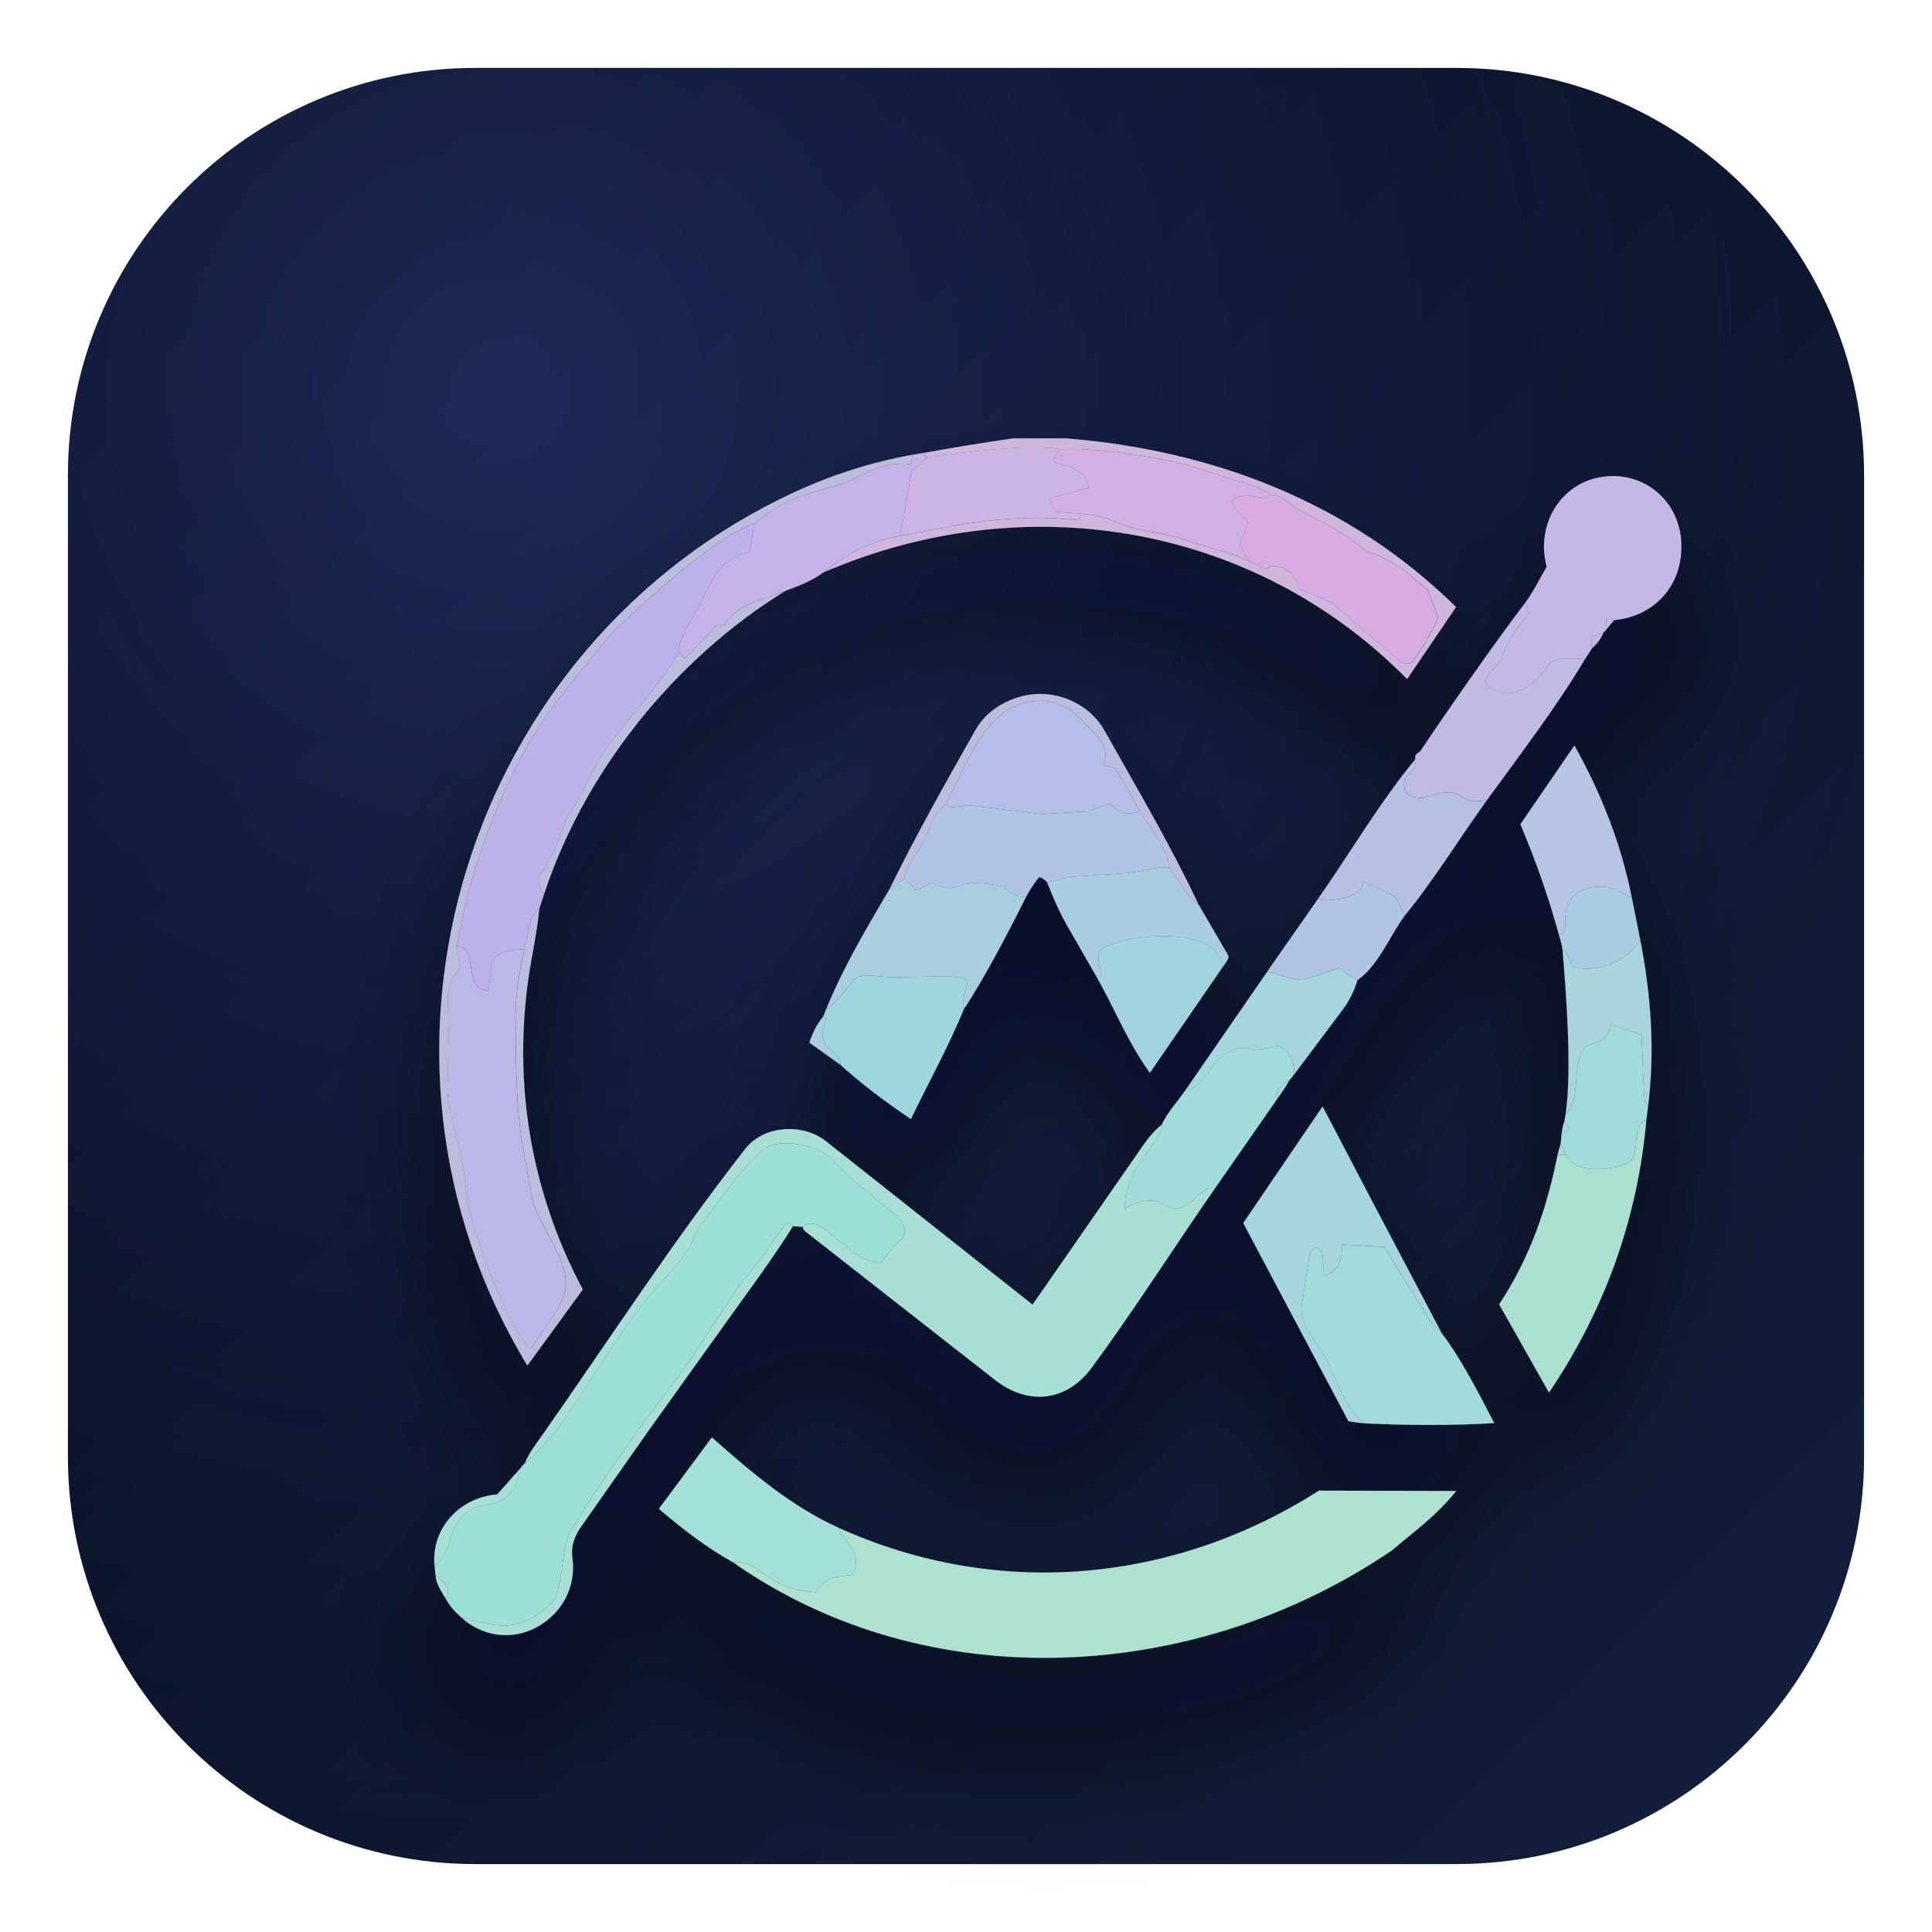
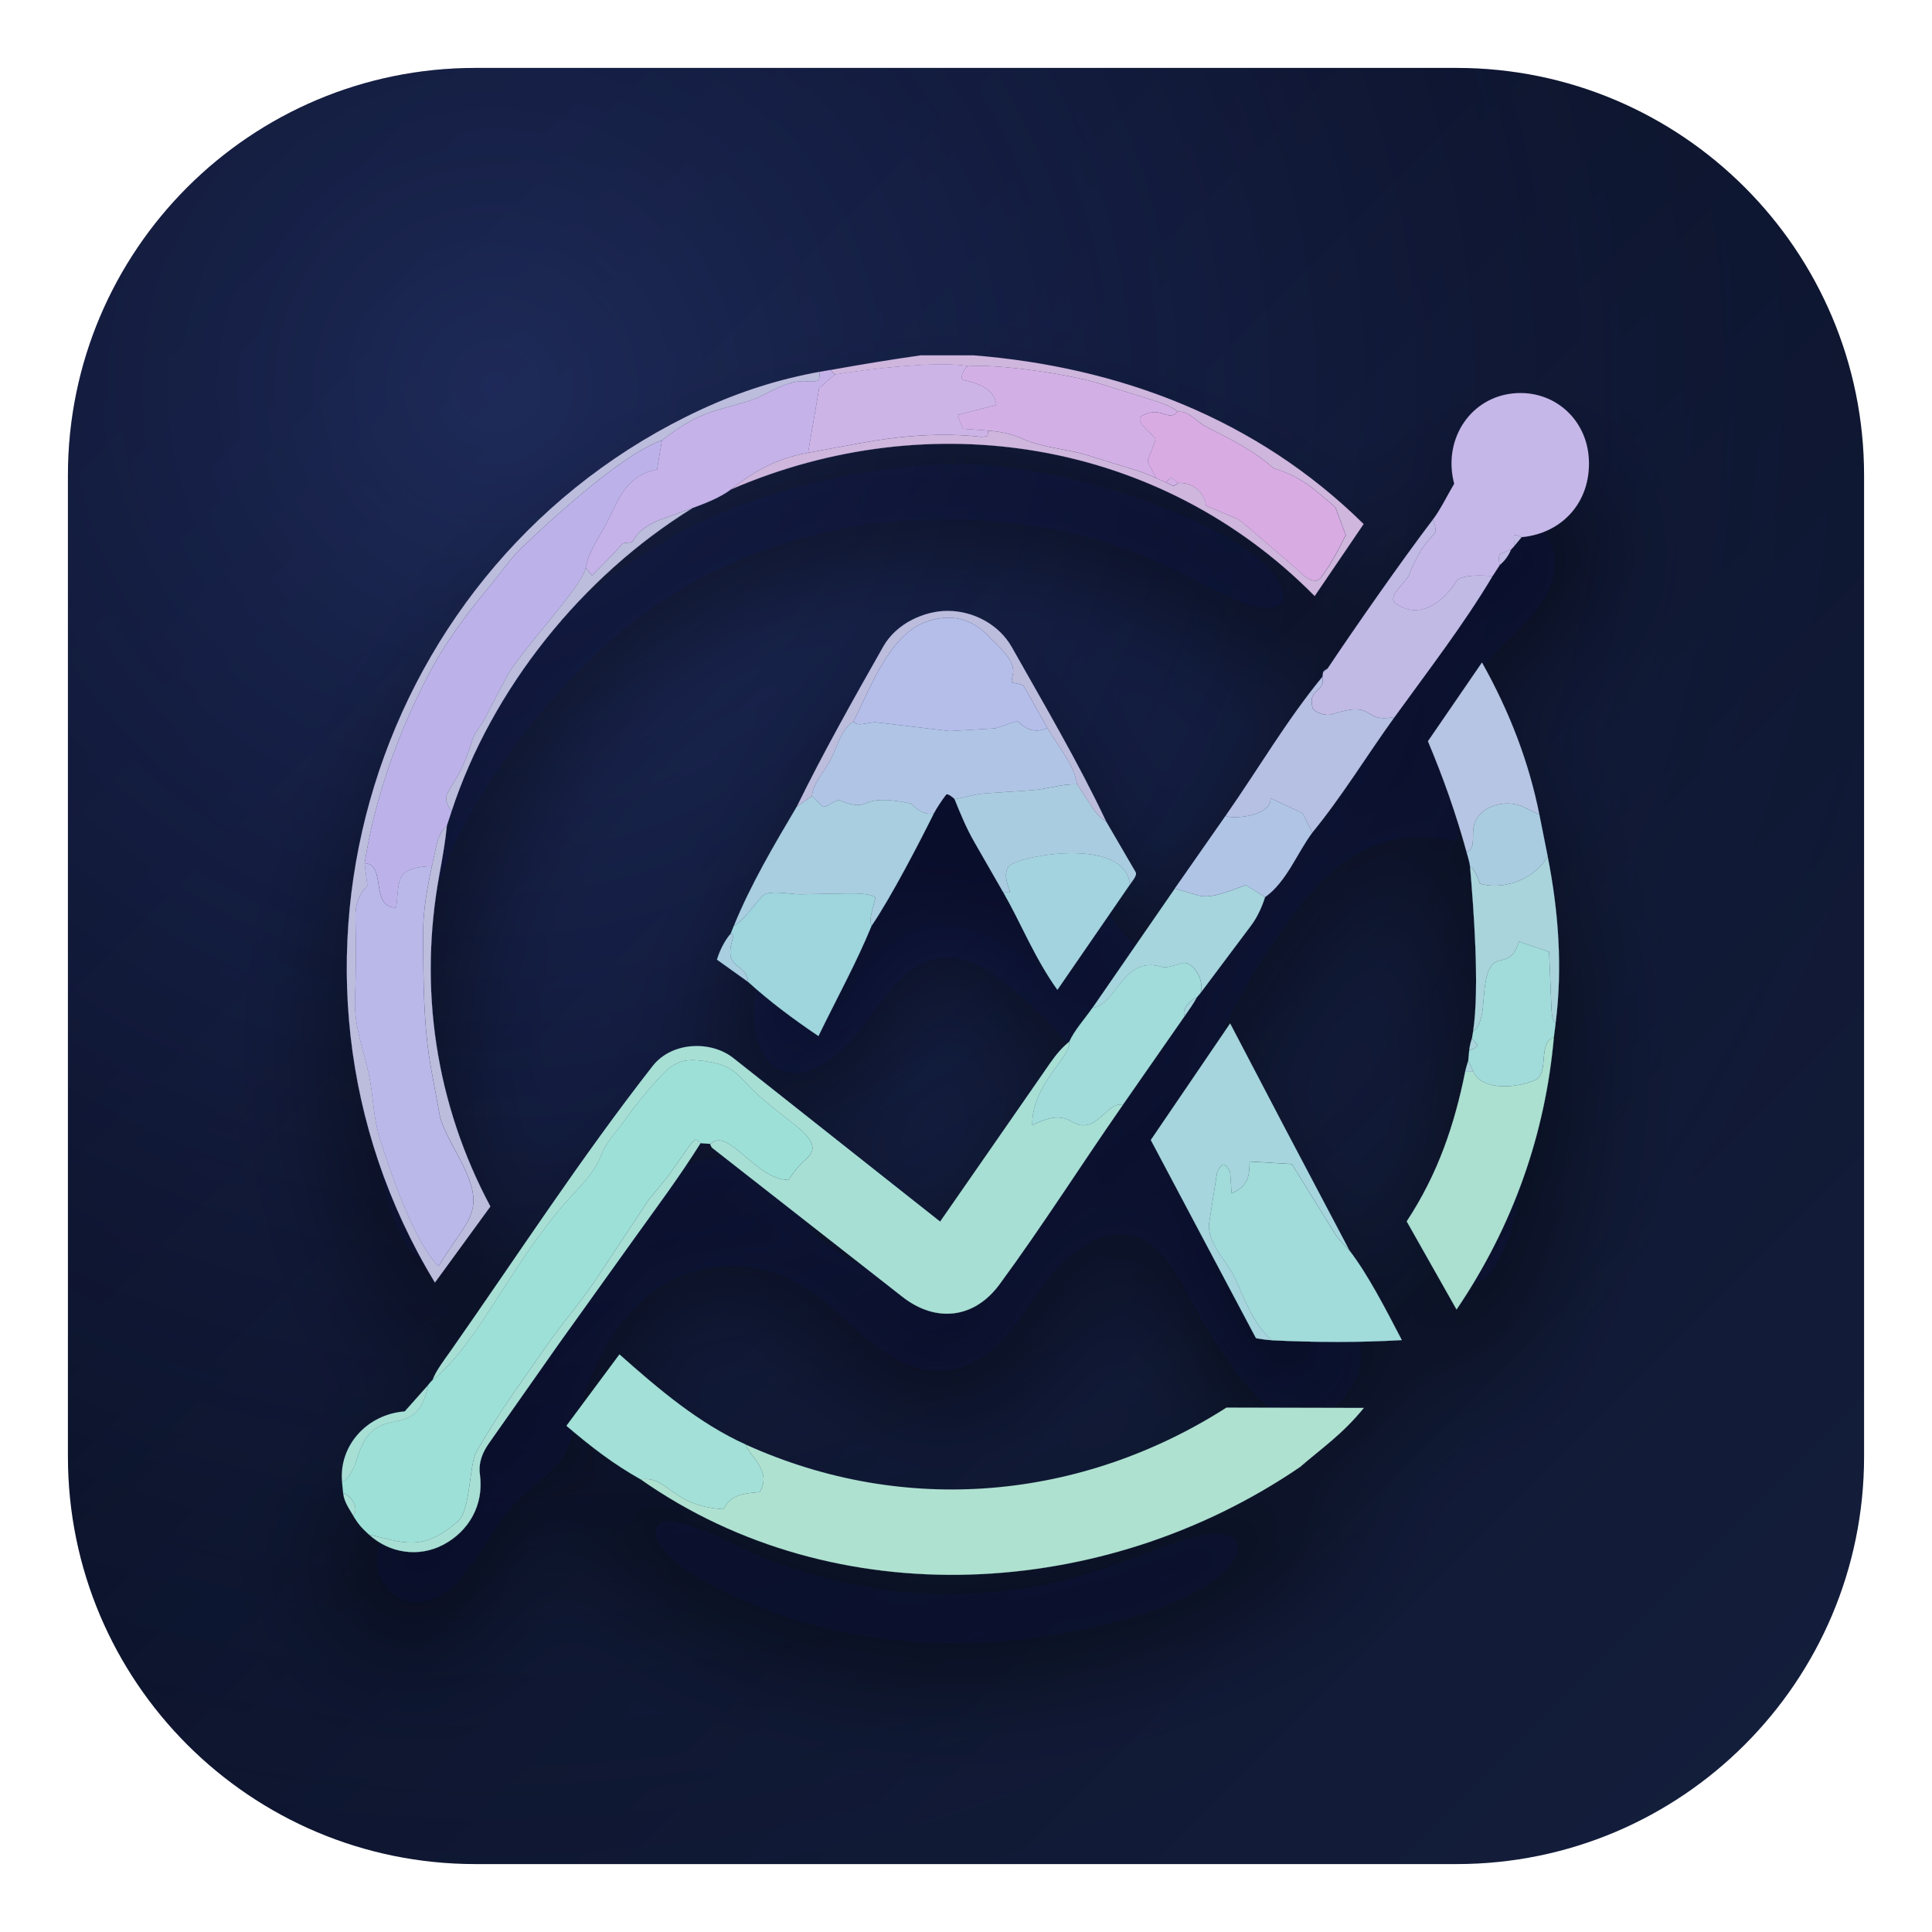
<svg xmlns="http://www.w3.org/2000/svg" viewBox="0 0 1024 1024" role="img" aria-label="AlgoBets Ai app icon">
  <defs>
    <linearGradient id="bg" x1="0" y1="0" x2="1" y2="1">
      <stop offset="0%" stop-color="#070b1a" />
      <stop offset="52%" stop-color="#0e1630" />
      <stop offset="100%" stop-color="#141f3d" />
    </linearGradient>
    <radialGradient id="glow" cx="0.24" cy="0.18" r="0.9">
      <stop offset="0%" stop-color="#5a7dff" stop-opacity="0.24" />
      <stop offset="45%" stop-color="#3f57c7" stop-opacity="0.12" />
      <stop offset="100%" stop-color="#000000" stop-opacity="0" />
    </radialGradient>
    <filter id="shadow" x="-20%" y="-20%" width="140%" height="140%">
      <feDropShadow dx="0" dy="24" stdDeviation="16" flood-color="#030611" flood-opacity="0.62" />
    </filter>
  </defs>
  <rect x="36" y="36" width="952" height="952" rx="216" fill="url(#bg)" />
  <rect x="36" y="36" width="952" height="952" rx="216" fill="url(#glow)" />
-   <g transform="translate(102 151) scale(1.978)" filter="url(#shadow)">
+   <g transform="translate(53 107) scale(1.978)" filter="url(#shadow)">
    <defs>
      <style>
      .st0 {
        fill: #b6c5e3;
      }

      .st1 {
        fill: #9fd5dd;
      }

      .st2 {
        fill: #a3d3de;
      }

      .st3 {
        fill: #c0bae5;
      }

      .st4 {
        fill: #a1dbda;
      }

      .st5 {
        fill: #b4bee9;
      }

      .st6 {
        fill: #afe1d0;
      }

      .st7 {
        fill: #c5b7e7;
      }

      .st8 {
        fill: #bcb2e9;
      }

      .st9 {
        fill: #a9d4db;
      }

      .st10 {
        fill: #d2b0e5;
      }

      .st11 {
        fill: #a6d5dd;
      }

      .st12 {
        fill: #b0c5e5;
      }

      .st13 {
        fill: #b9b8e9;
      }

      .st14 {
        fill: #aacce0;
      }

      .st15 {
        fill: #c5b2e8;
      }

      .st16 {
        fill: #a3e0d7;
      }

      .st17 {
        fill: #9de0d7;
      }

      .st18 {
        fill: #abdfd0;
      }

      .st19 {
        fill: #ceb6dc;
      }

      .st20 {
        fill: #a8cee0;
      }

      .st21 {
        fill: #bcbcdd;
      }

      .st22 {
        fill: #d8abe3;
      }

      .st23 {
        fill: #a8dfd5;
      }

      .st24 {
        fill: #b6c0e3;
      }

      .st25 {
        fill: #cdb4e7;
      }
    </style>
    </defs>
    <path class="st6" d="M144.91,342.33c7.33-1.1,7.82,7.05,22.13,7.99,2.15-4.09,5.54-4.21,9.72-4.6,3.56-5.74-3.09-9.95-3.68-12.71,42.66,19.32,89.93,14.86,128.77-9.92l36.79.09c-5.71,7.03-11.12,10.66-17.09,15.82-52.3,35.7-124.31,40.04-176.63,3.33Z" />
    <path class="st17" d="M163.59,252.42l-2.67-.19c-.3-.24-1.13-1.2-1.49-.9s-1.3,1.29-1.63,1.77l-5.76,8.22-4.91,5.93-13.54,20.42c-5.59,8.43-8.49,11.02-14.82,20.09l-8.3,11.9c-3.03,4.35-6.91,10.56-9.48,14.96-2.19,3.76-1.59,15.81-5.07,18.9-9.62,8.55-15.18,5.53-23.86,3.57-1.92-1.76-2.89-2.8-4.21-5.06,1.67-1.91-.42-5.33-2.71-6.11l-.28-2.91c1.66-.7,3.27-3.72,3.94-6.05,4.78-16.87,15.82-3.47,19.13-19.94.3-.34.8-1,1.14-1.27,12.54-10.13,20.57-30.6,36.23-48.24,3.39-3.81,7.14-7.23,8.97-12.01,1.46-3.82,4.16-6.38,6.38-9.5,2.79-3.94,5.77-7.57,8.98-11.07,4.15-4.52,6.39-5.63,12.88-4.62,5.01.78,7.08,1.94,10.51,5.7,9.31,10.2,22.57,14.95,16.24,20.4-1.9,1.63-3.27,3.48-4.8,5.67-8.99-.16-15.94-14.24-20.88-9.68Z" />
    <path class="st23" d="M259.75,225.03c.34,4.36-10.06,11.36-9.94,22.35,4.24-1.94,7.14-2.97,10.68-.87,6.53,3.89,9.34-5.73,13.55-4.49-11,15.8-21.48,32.35-32.99,48.01-6.78,9.23-17.06,10.39-26.06,3.34l-50.78-39.76c-.54-.42-.76-1.19-.62-1.2,4.94-4.56,11.89,9.52,20.88,9.68,1.53-2.19,2.9-4.04,4.8-5.67,6.33-5.45-6.93-10.19-16.24-20.4-3.43-3.76-5.5-4.91-10.51-5.7-6.49-1.02-8.73.1-12.88,4.62-3.21,3.5-6.19,7.13-8.98,11.07-2.21,3.12-4.92,5.68-6.38,9.5-1.82,4.78-5.58,8.2-8.97,12.01-15.66,17.64-23.69,38.11-36.23,48.24,1.07-2.75,2.84-4.95,4.84-7.8,18.05-25.75,34.88-51.73,54.17-76.41,5.12-6.54,15.6-6.89,21.61-2.13l55.42,43.82,29.45-42.42c1.59-2.29,3.38-4.4,5.18-5.79Z" />
    <path class="st7" d="M380.94,89.82c-.69-.28-2.1-.88-2.08-.2l.08,2.64-.85.9-2.79,1.09c-.73.28-.39,2.58-.24,3.07-.49.82-1.45,2.16-1.93,2.97-2.68-.21-7.65-.5-9.56,1.16-3.62,6.06-10.43,10.69-16.49,6.07-2.27-1.84,2.87-5.53,3.64-7.46,5.35-13.49,8.76-8.95,6.41-14.89,2.02-2.64,3.88-6.49,5.74-9.64-3.03-11.51,3.86-22.33,14.65-24.06,11.16-1.79,20.87,6.15,21.43,17.5.57,11.49-7.19,19.85-17.99,20.86Z" />
    <g>
      <path class="st4" d="M334.76,280.92c5.09,6.65,9.58,15.47,14.08,24.08-11.7.68-23.29.6-34.81.05-4.87-4.23-6.99-10.22-9.84-16.54-1.99-4.42-7.81-9.67-6.95-15.11l2.04-12.96c.13-.81,1.08-2.54,1.87-2.47.58.05,1.65,1.64,1.7,2.31l.38,5.41c4.42-1.93,4.76-4.53,4.82-8.53l11.31.67,11.43,18.47c1.13,1.83,2.89,3.49,3.97,4.64Z" />
      <path class="st11" d="M334.76,280.92c-1.08-1.14-2.84-2.81-3.97-4.64l-11.43-18.47-11.31-.67c-.06,4.01-.4,6.61-4.82,8.53l-.38-5.41c-.05-.68-1.12-2.26-1.7-2.31-.78-.07-1.74,1.66-1.87,2.47l-2.04,12.96c-.86,5.44,4.96,10.69,6.95,15.11,2.85,6.32,4.96,12.32,9.84,16.54-1.1-.05-3.1-.32-4.27-.56l-16.68-31.4-11.5-21.69,21.25-31.23,14.39,27.48,17.54,33.26Z" />
    </g>
    <path class="st16" d="M173.08,333.01c.59,2.75,7.25,6.97,3.68,12.71-4.18.39-7.56.51-9.72,4.6-14.31-.93-14.8-9.09-22.13-7.99-7.35-4.14-13.07-8.54-19.92-14.37l14.2-19.13c10.71,9.49,21.32,18.48,33.89,24.17Z" />
    <path class="st4" d="M294.91,211.94l-1.04,1.25c-1.76.62-4.21,3.41-3.18,4.9l-16.66,23.93c-4.21-1.23-7.02,8.38-13.55,4.49-3.54-2.1-6.44-1.07-10.68.87-.12-11,10.28-17.99,9.94-22.35,1.35-3.06,4.31-6.31,6.2-9.06,6.6-.87,7.99-14.06,18.53-11,1.3.38,3.59-.43,5.29-.93,3.22-.94,6.32,4.85,5.14,7.89Z" />
    <path class="st3" d="M373.14,100.28c-7.78,13.04-17.34,25.43-26.26,37.77-9.06,1.67-4.7-4.72-16.75-.74-1.63.54-4.88-.47-5.25-1.96-1.25-4.99,3.57-3.88,2.69-8.09l.16-1.16c.34-.26.99-.7,1.21-1.03,6.77-10.17,20.19-29.42,28.2-39.91,2.35,5.94-1.06,1.4-6.41,14.89-.77,1.93-5.9,5.63-3.64,7.46,6.07,4.61,12.87-.02,16.49-6.07,1.91-1.66,6.88-1.37,9.56-1.16Z" />
    <path class="st24" d="M346.87,138.05c-7.43,10.28-14.02,21.19-22.03,30.96l-2.56-5.18-8.61-4.02c.25,5.6-13.26,5.68-11.87,4.42,8.56-12.25,16.22-25.39,25.75-36.96.87,4.2-3.94,3.1-2.69,8.09.37,1.49,3.62,2.5,5.25,1.96,12.05-3.98,7.69,2.41,16.75.74Z" />
    <path class="st11" d="M312.18,186.3c-.71,2.3-2,5.27-3.66,7.49l-13.6,18.15c1.18-3.04-1.92-8.84-5.14-7.89-1.7.5-3.99,1.3-5.29.93-10.54-3.06-11.93,10.12-18.53,11l22.06-31.98,6.33,1.86c3.49,1.03,8.76-1.42,12.71-2.78l5.14,3.23Z" />
    <path class="st12" d="M324.84,169.01c-4.11,5.52-6.91,13.21-12.66,17.29l-5.14-3.23c-3.95,1.36-9.22,3.81-12.71,2.78l-6.33-1.86,13.8-19.76c-1.39,1.26,12.12,1.18,11.87-4.42l8.61,4.02,2.56,5.18Z" />
    <path class="st23" d="M160.92,252.22c-5.61,8.97-11.98,17.46-18.35,26.36l-8.04,11.23-11.61,16.21-18.7,26.61c-1.75,2.5-2.85,5.22-2.42,8.39,1.11,8.16-3,15.16-9.72,18.75s-14.59,2.29-20.01-2.68c8.68,1.96,14.23,4.98,23.86-3.57,3.48-3.09,2.88-15.15,5.07-18.9,2.57-4.4,6.44-10.61,9.48-14.96l8.3-11.9c6.33-9.08,9.22-11.66,14.82-20.09l13.54-20.42,4.91-5.93,5.76-8.22c.33-.48,1.28-1.47,1.63-1.77s1.18.65,1.49.9Z" />
    <path class="st23" d="M64.87,343.03c-.92-9.65,6.57-18.14,16.79-18.93l6.28-7.06c-3.31,16.47-14.35,3.07-19.13,19.94-.66,2.33-2.28,5.35-3.94,6.05Z" />
    <path class="st23" d="M67.86,352.04c-1.11-1.92-2.48-3.72-2.71-6.11,2.29.78,4.38,4.2,2.71,6.11Z" />
    <path class="st11" d="M293.88,213.19c-.86,1.63-2.17,3.44-3.18,4.9-1.03-1.49,1.42-4.28,3.18-4.9Z" />
    <path class="st3" d="M378.09,93.15c-.6,1.57-1.75,3.09-3.03,4.16-.15-.49-.49-2.79.24-3.07l2.79-1.09Z" />
    <g>
      <path class="st18" d="M389.57,223.9c-2.29,25.75-10.81,50.34-26.07,72.9l-13.36-23.62c8.46-12.84,12.85-26.06,15.67-40.08h2.21c2.46,5.36,12.24,4.23,16.63,2.17,3.77-1.77.54-10.11,4.92-11.37Z" />
      <path class="st0" d="M385.7,164.21l-4.23-2.06c-4.82-2.34-12.8-.24-13.48,5.89-.28,2.48.45,5.6-1.83,6.07-2.75-9.98-6.17-19.74-10.32-29.58l14.47-21.09c7.46,13.28,12.6,26.77,15.39,40.77Z" />
      <path class="st4" d="M390.05,220.1l-.49,3.8c-4.38,1.26-1.15,9.6-4.92,11.37-4.39,2.06-14.17,3.19-16.63-2.18l-1.37-2.99.26-2.82c.26.19,2.56-.91,2.1-1.49l-1.36-1.69.3-1.81c2.36-1.79,2.58-5.55,2.87-9.36,1.18-15.49,6.32-5.09,9.42-14.73l8.07,2.76.59,14.17c.09,2.06.13,4.31,1.16,4.97Z" />
      <path class="st9" d="M390.05,220.1c-1.03-.66-1.07-2.91-1.16-4.97l-.59-14.17-8.07-2.76c-3.1,9.64-8.24-.76-9.42,14.73-.29,3.81-.51,7.57-2.87,9.36,1.79-11.91.11-33.1-.81-44.11.98.18,2.02,2.77,2.66,4.51,6.42,1.9,14.94-1.34,18.11-7.39,2.92,14.65,4.04,29.98,2.14,44.8Z" />
      <path class="st14" d="M385.7,164.21l2.21,11.09c-3.17,6.05-11.7,9.29-18.11,7.39-.63-1.75-1.68-4.34-2.66-4.51-.09-1.04-.68-2.99-.98-4.07,2.28-.47,1.56-3.58,1.83-6.07.68-6.13,8.66-8.23,13.48-5.89l4.23,2.06Z" />
      <path class="st9" d="M366.9,227.28c.08-.89.48-2.51.74-3.18l1.36,1.69c.46.58-1.83,1.67-2.1,1.49Z" />
      <path class="st9" d="M368.01,233.09h-2.21c.17-.82.57-2.14.84-2.99l1.37,2.99Z" />
    </g>
    <path class="st3" d="M380.94,89.82l-2.01,2.43-.08-2.64c-.02-.68,1.39-.08,2.08.2Z" />
    <path class="st24" d="M327.72,126.11c.05-.38.99-.96,1.21-1.03-.22.33-.87.78-1.21,1.03Z" />
    <g>
      <path class="st12" d="M253.86,140.97c2.78,4.96,7.04,9.51,7.99,15.14-4.1-.26-7.73,1.24-12.25,1.55l-12.4.84c-3.08.21-5.67,1.21-8.19,1.53-.32-.39-1.91-1.68-2.3-1.19-.97,1.24-2.67,3.78-3.28,5.01-2.26.52-4.04-.62-6.2-2.64-14.99-3.14-9.78,2.86-19.05-.85-.92-.37-3.82,2.31-4.55,1.61l-2.88-2.76c.35-3.15,2.62-5.66,4.41-8.63,2.39-3.97,3.08-9.06,6.74-11.35,1.18,1.67,4.04,0,6.37.27l19.43,2.31,12.23-.73,5.9-1.99c2.43,2.55,5.12,3.27,8.02,1.88Z" />
      <path class="st1" d="M206.73,194c-4.02,9.81-9.03,18.86-14.22,29.51-6.79-4.57-13.14-9.33-18.85-14.51-.34-4.99-6.25-3.23-4.43-10.43l.48-1.9c.07-.3-.21-.34-.72-.57l.85-2.1c2.73-1.58,5-5.01,7.54-7.89,1.71-1.94,7.66-.52,10.3-.57l12.62-.23c2.45-.05,6.44.04,7.47,1.13-.81,3.47-1.76,5.62-1.05,7.56Z" />
      <path class="st20" d="M223.43,163.85c-3.83,7.72-11.47,22.48-16.7,30.15-.71-1.95.24-4.1,1.05-7.56-1.03-1.09-5.02-1.18-7.47-1.13l-12.62.23c-2.64.05-8.59-1.37-10.3.57-2.54,2.88-4.81,6.3-7.54,7.89,4.51-11.08,10.71-21.56,16.81-31.87l4.09-2.92,2.88,2.76c.73.7,3.64-1.98,4.55-1.61,9.27,3.72,4.05-2.28,19.05.85,2.16,2.02,3.94,3.17,6.2,2.64Z" />
      <path class="st2" d="M275.95,182.95l-19.41,28.18c-6.12-8.55-9.78-17.94-14.48-26.12l1.43.04c1.26.03-2.02-3.72-.1-6.86,1.8-2.94,31.46-8.43,32.57,4.75Z" />
      <path class="st14" d="M261.85,156.11l4.4,6.71c.79,1.21,2.33,2.63,3.38,3.25l7.89,13.55c.48.83-1.02,2.54-1.57,3.33-1.11-13.18-30.77-7.68-32.57-4.75-1.92,3.14,1.36,6.89.1,6.86l-1.43-.04-7.65-13.31c-2.28-3.97-3.86-7.84-5.4-11.68,2.52-.32,5.11-1.32,8.19-1.53l12.4-.84c4.53-.31,8.16-1.8,12.25-1.55Z" />
      <path class="st21" d="M269.62,166.07c-1.04-.62-2.58-2.04-3.38-3.25l-4.4-6.71c-.95-5.62-5.2-10.18-7.99-15.14l-6.32-11.25c-.25-.44-2.5-.74-2.99-.88-.65-.19.22-1.98.17-3.22-.14-3.4-3.99-6.43-6.31-8.94-4.74-5.13-10.55-6.52-17.18-4.1-9.77,3.57-14.83,17.82-19.31,26.65-3.66,2.29-4.35,7.38-6.74,11.35-1.79,2.97-4.07,5.48-4.41,8.63l-4.09,2.92c7.12-14.5,15.07-28.65,23.24-43.03,3.52-6.19,11.05-9.56,17.37-9.51,6.77.06,13.61,3.61,17.07,9.75,8.87,15.76,17.79,30.86,25.28,46.73Z" />
      <path class="st20" d="M173.66,209l-8.34-5.95c.76-2.57,2.23-5.34,3.67-6.95.51.23.79.27.72.57l-.48,1.9c-1.82,7.2,4.09,5.44,4.43,10.43Z" />
      <path class="st5" d="M253.86,140.97c-2.9,1.39-5.59.67-8.02-1.88l-5.9,1.99-12.23.73-19.43-2.31c-2.33-.28-5.19,1.4-6.37-.27,4.48-8.83,9.55-23.09,19.31-26.65,6.63-2.42,12.44-1.03,17.18,4.1,2.32,2.51,6.17,5.53,6.31,8.94.05,1.24-.82,3.03-.17,3.22.49.14,2.74.44,2.99.88l6.32,11.25Z" />
    </g>
    <g>
      <path class="st19" d="M233.86,41.1c39.11,3.08,76.04,16.91,104.74,45.23l-13.12,19.28c-41.61-42.13-103.24-51.59-156.45-28.54,6.65-5.14,12.16-8.26,20.71-9.84l14.2-2.62c10.34-1.91,21.52-2.84,31.88-1.67.39.04,1.99-.01,2.04-.37l.17-1.25c3.35.24,6.03.77,9.48,2.29,5.25,2.31,11.52,2.56,16.98,4.25l13.65,4.22c1.53.47,3.58,1.36,4.87,1.93l2.68,1.19,1.67.84c.43.22,1.56-.55,1.59-.72,3.55-.15,6.8,1.94,7.49,6.14l7.57,3.15c1.58.66,2.06,1.22,3.74,2.66l12.4,10.63c1.49,1.28,4.97,5.48,7.12,2.64,2.45-3.23,4.8-7.65,6.56-11.28l-2.8-7.46-4.85-4.08c-3.53-2.96-7.34-5.08-11.72-6.35-5.39-4.84-11.55-7.78-18.04-11.12-2.67-1.37-4.73-4.37-7.63-4-1.75-1.55-4.33-2.37-7.11-3.24l-13.83-4.31c-8.27-2.58-27.23-5.3-35.21-4.66-7.84-1.5-27.3.82-35.67,2.23l-1.29-1.21c8-1.44,16.21-2.8,24.22-3.94h14Z" />
      <path class="st8" d="M150.58,63.87l-1.3,7.84c-7.48,1.35-9.95,6.88-12.85,13.03-2.1,4.46-5.45,8.54-6.27,13.29-.87,5.02-17.67,22.5-21.17,29.17l-6.17,11.75c-.94,1.79-2.5,3.39-3.01,5.1-4.57,15.25-9.56,13.34-5.62,19.29l-1.25,3.8c-1.61,1.42-2.41,3.43-2.93,5.88l-1.07,4.99c-2.4,0-6.21.52-7.65,2.1-1.73,1.89-1.42,6.02-1.94,8.98-7.15-.01-2.41-11.59-8.44-11.88,2.69-16.97,8.51-33.69,16.48-49.32,4.89-9.58,10.89-17.53,17.71-25.73,2.62-3.15,4.97-6.69,8.15-9.73,8.76-8.36,26.98-24.93,37.33-28.55Z" />
      <path class="st15" d="M195.64,45.04l1.29,1.21-4.22,3.64-2.97,17.33c-8.55,1.58-14.05,4.7-20.71,9.84-2.78,2.15-6.99,3.77-10.22,4.95l-8.67,3.15c-2.69.98-6.22,3.13-7.3,5.73-.22.53-2.22.34-2.74.65s-1.16,1.35-1.8,2l-6.46,6.57-1.68-2.09c.83-4.74,4.17-8.83,6.27-13.29,2.9-6.15,5.36-11.67,12.85-13.03l1.3-7.84c9.77-7.33,12.3-7.31,23.11-10.45,5.22-1.51,10.02-6.05,16.26-5.3.59.07,2.68.02,2.74-.53l.2-2.05,2.75-.49Z" />
      <path class="st21" d="M192.89,45.54l-.2,2.05c-.05.55-2.15.61-2.74.53-6.25-.75-11.05,3.79-16.26,5.3-10.82,3.13-13.34,3.11-23.11,10.45-10.35,3.62-28.57,20.19-37.33,28.55-3.18,3.04-5.53,6.58-8.15,9.73-6.82,8.2-12.83,16.15-17.71,25.73-7.97,15.63-13.79,32.35-16.48,49.32l.75,6.02c-2.28,2.23-3.3,5.14-3.2,8.51.22,7.42.17,14.48-.12,21.84s2.38,13.77,3.82,20.76c1.11,5.4,1.08,11.07,2.78,16.49,2.65,8.44,9.16,27.89,15.77,34.37,7.8-12.83,12.92-14.26,6.36-27.48-1.76-3.54-5.36-9.39-6.05-13.07l-2.21-11.95c-2.2-11.89-2.13-24.09-2.23-36.13-.06-6.49,1.11-12.68,2.37-18.57l1.07-4.99c.53-2.44,1.33-4.45,2.93-5.88-.4,4.06-1.12,8.29-2,13.06-5.63,30.58-1.06,61.48,13.66,89.01l-14.86,20.38c-50.82-83.65-16.28-193.34,71.37-233.95,10.52-4.88,21.08-8.18,31.79-10.1Z" />
      <path class="st21" d="M158.81,82.02c-29.69,18.31-53.83,48.47-64.62,81.32-3.94-5.95,1.06-4.04,5.62-19.29.51-1.71,2.07-3.31,3.01-5.1l6.17-11.75c3.5-6.66,20.29-24.15,21.17-29.17l1.68,2.09,6.46-6.57c.64-.65,1.27-1.69,1.8-2s2.52-.11,2.74-.65c1.08-2.6,4.61-4.75,7.3-5.73l8.67-3.15Z" />
      <path class="st22" d="M288.76,56.24c2.91-.37,4.96,2.62,7.63,4,6.5,3.34,12.65,6.28,18.04,11.12,4.38,1.27,8.2,3.39,11.72,6.35l4.85,4.08,2.8,7.46c-1.76,3.63-4.11,8.05-6.56,11.28-2.15,2.83-5.63-1.37-7.12-2.64l-12.4-10.63c-1.68-1.44-2.16-2-3.74-2.66l-7.57-3.15c-.68-4.2-3.94-6.29-7.49-6.14l-1.65-1.24c-.42-.31-1.47.86-1.61,1.12l-2.68-1.19c-3.26-6.42-2.47-2.93-.2-10.2.32-1.02-6.32-5.06-3.43-6.57,5.14-2.68,6.77,1.86,9.4-.98Z" />
      <path class="st10" d="M288.76,56.24c-2.62,2.84-4.26-1.69-9.4.98-2.89,1.51,3.75,5.55,3.43,6.57-2.27,7.27-3.06,3.78.2,10.2-1.29-.57-3.34-1.46-4.87-1.93l-13.65-4.22c-5.46-1.69-11.73-1.94-16.98-4.25-3.45-1.52-6.13-2.04-9.48-2.29l-6.8-.49-1.48-3.7,10.45-2.68c-.6-4.75-5.5-5.91-9.03-6.74-.78-.61.44-3.26,1.44-3.67,7.98-.63,26.94,2.09,35.21,4.66l13.83,4.31c2.78.87,5.36,1.69,7.11,3.24Z" />
      <path class="st25" d="M232.61,44.02c-1,.41-2.23,3.07-1.44,3.67,3.53.83,8.43,1.99,9.03,6.74l-10.45,2.68,1.48,3.7,6.8.49-.17,1.25c-.05.36-1.66.42-2.04.37-10.36-1.16-21.53-.24-31.88,1.67l-14.2,2.62,2.97-17.33,4.22-3.64c8.37-1.41,27.83-3.74,35.67-2.23Z" />
      <path class="st13" d="M88.93,178c-1.27,5.89-2.43,12.08-2.37,18.57.1,12.04.03,24.24,2.23,36.13l2.21,11.95c.68,3.68,4.29,9.53,6.05,13.07,6.56,13.22,1.44,14.64-6.36,27.48-6.6-6.48-13.12-25.93-15.77-34.37-1.7-5.42-1.67-11.09-2.78-16.49-1.43-6.99-4.11-13.32-3.82-20.76s.34-14.42.12-21.84c-.1-3.38.93-6.28,3.2-8.51l-.75-6.02c6.03.29,1.29,11.87,8.44,11.88.52-2.96.22-7.09,1.94-8.98,1.45-1.58,5.26-2.1,7.65-2.1Z" />
      <path class="st10" d="M288.94,75.29c-.04.17-1.16.94-1.59.72l-1.67-.84c.15-.27,1.2-1.44,1.61-1.12l1.65,1.24Z" />
    </g>
  </g>
</svg>
